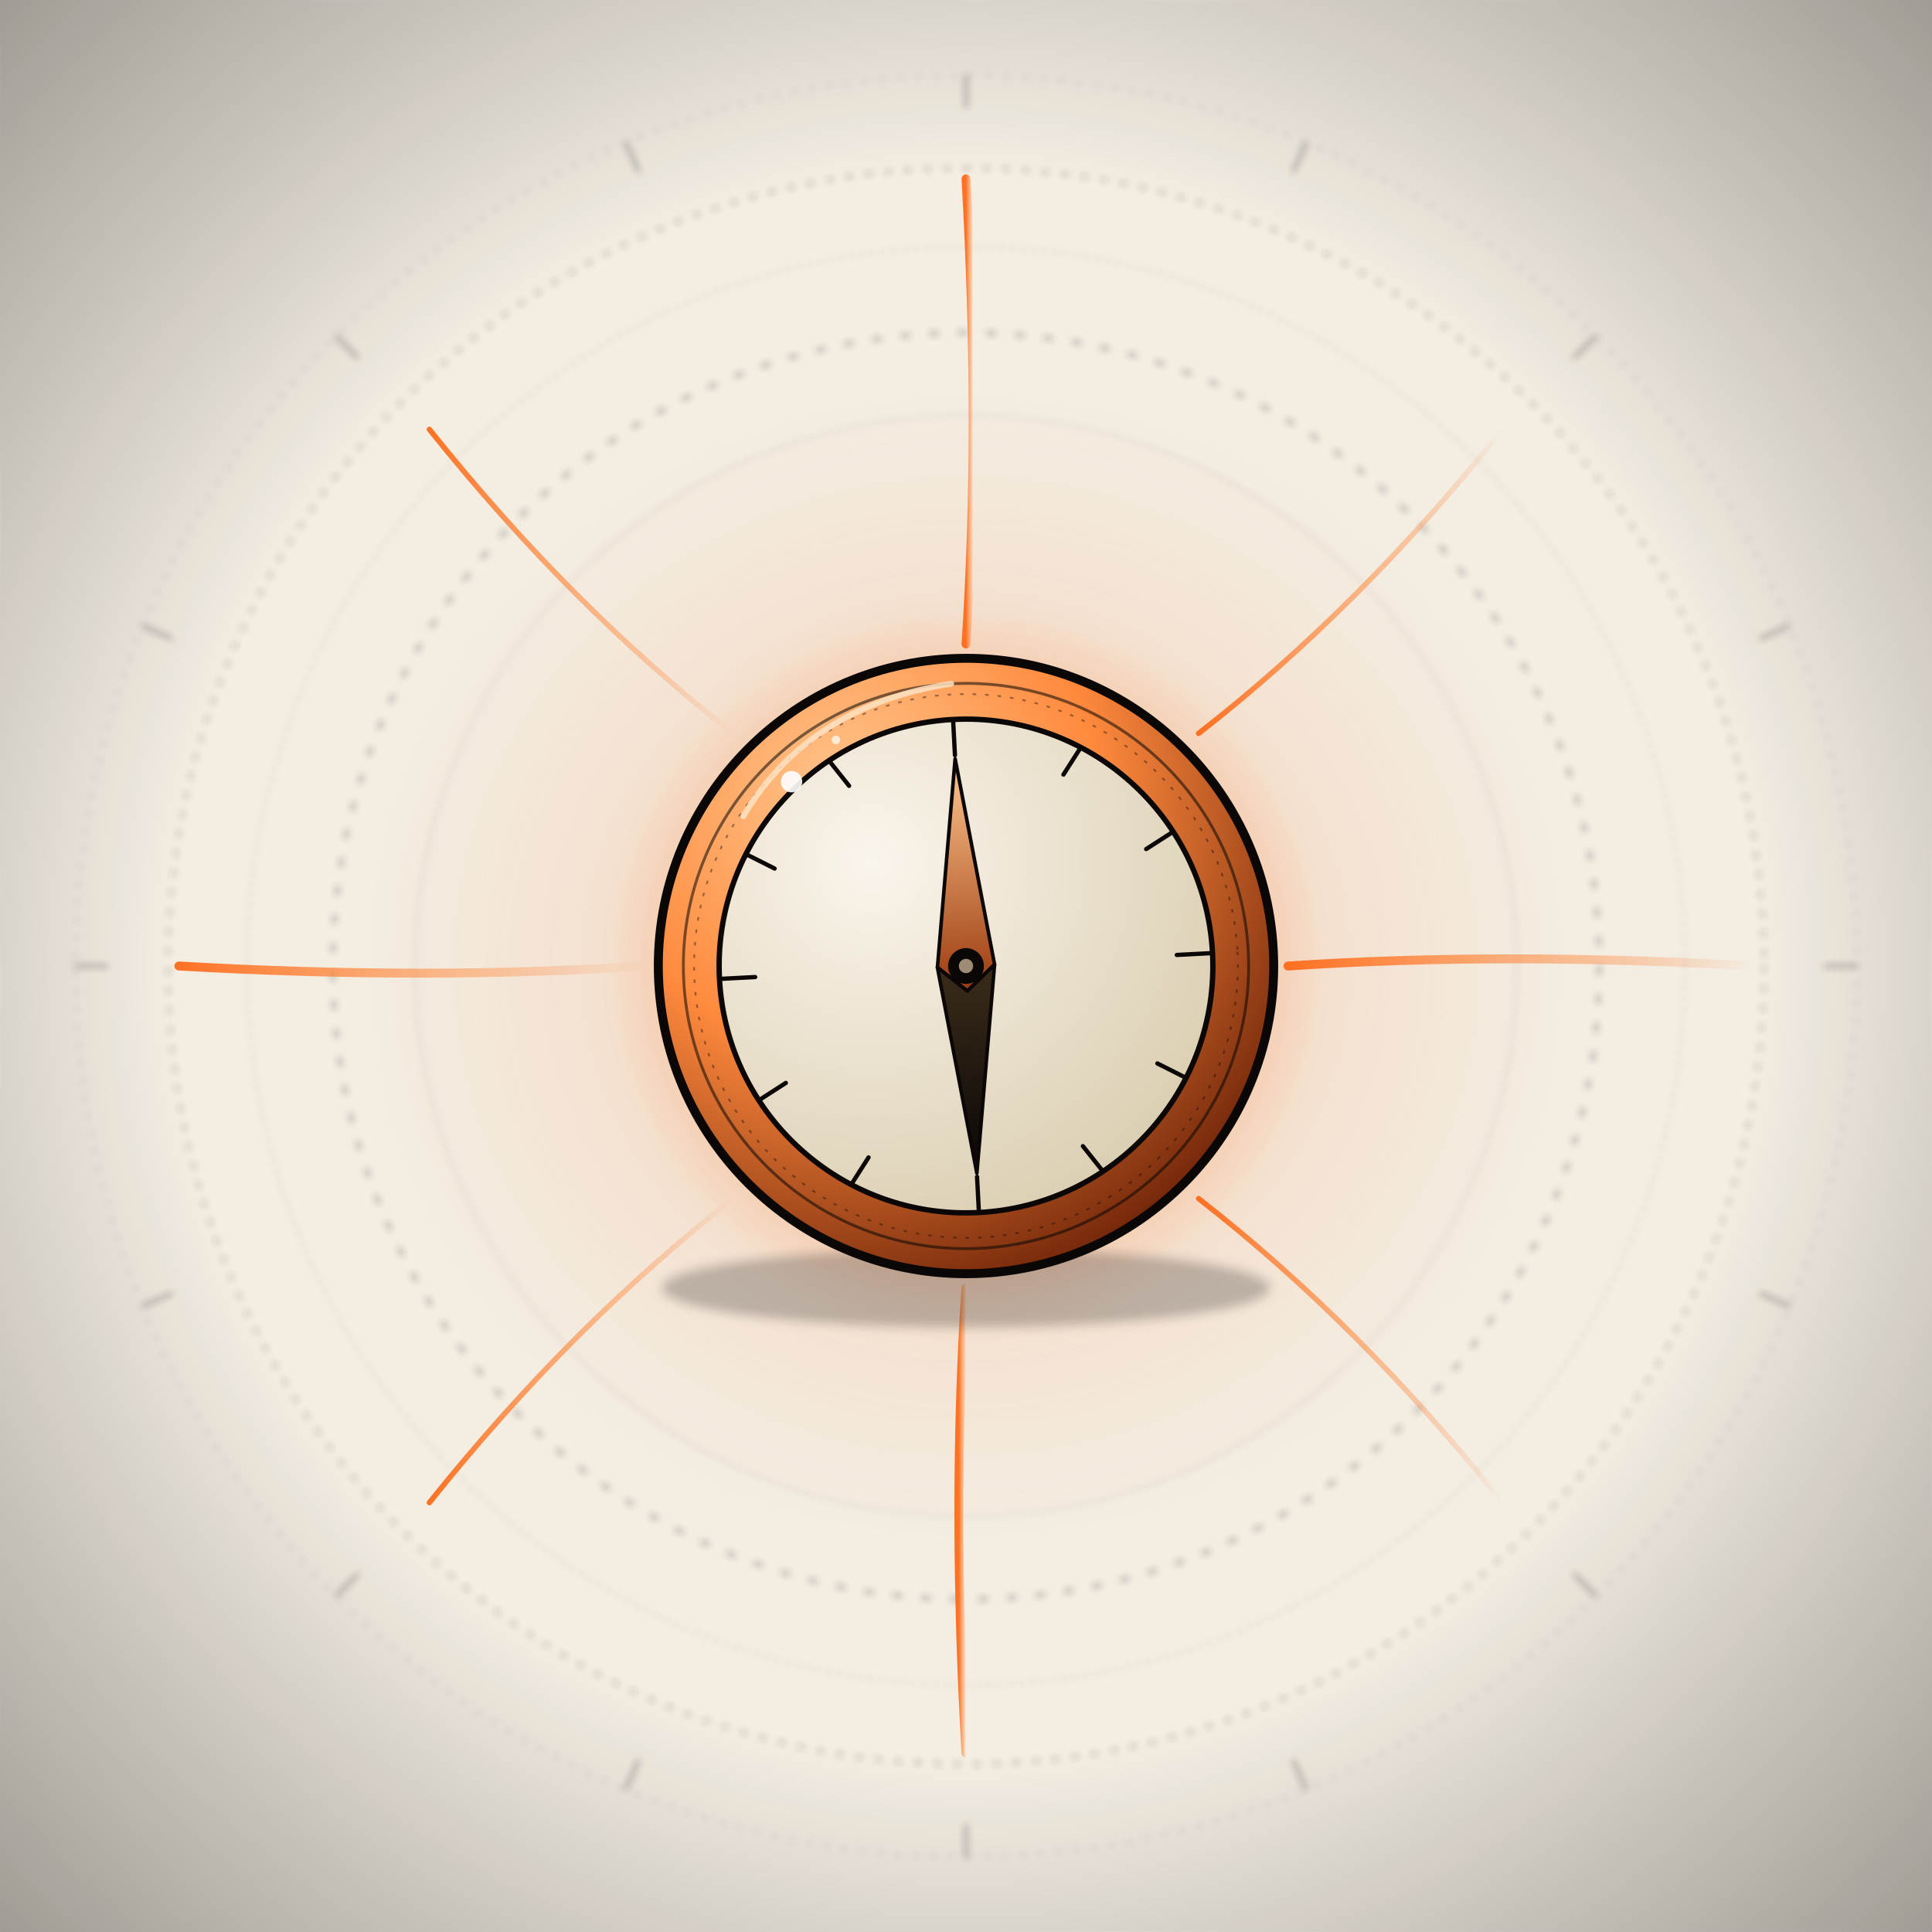
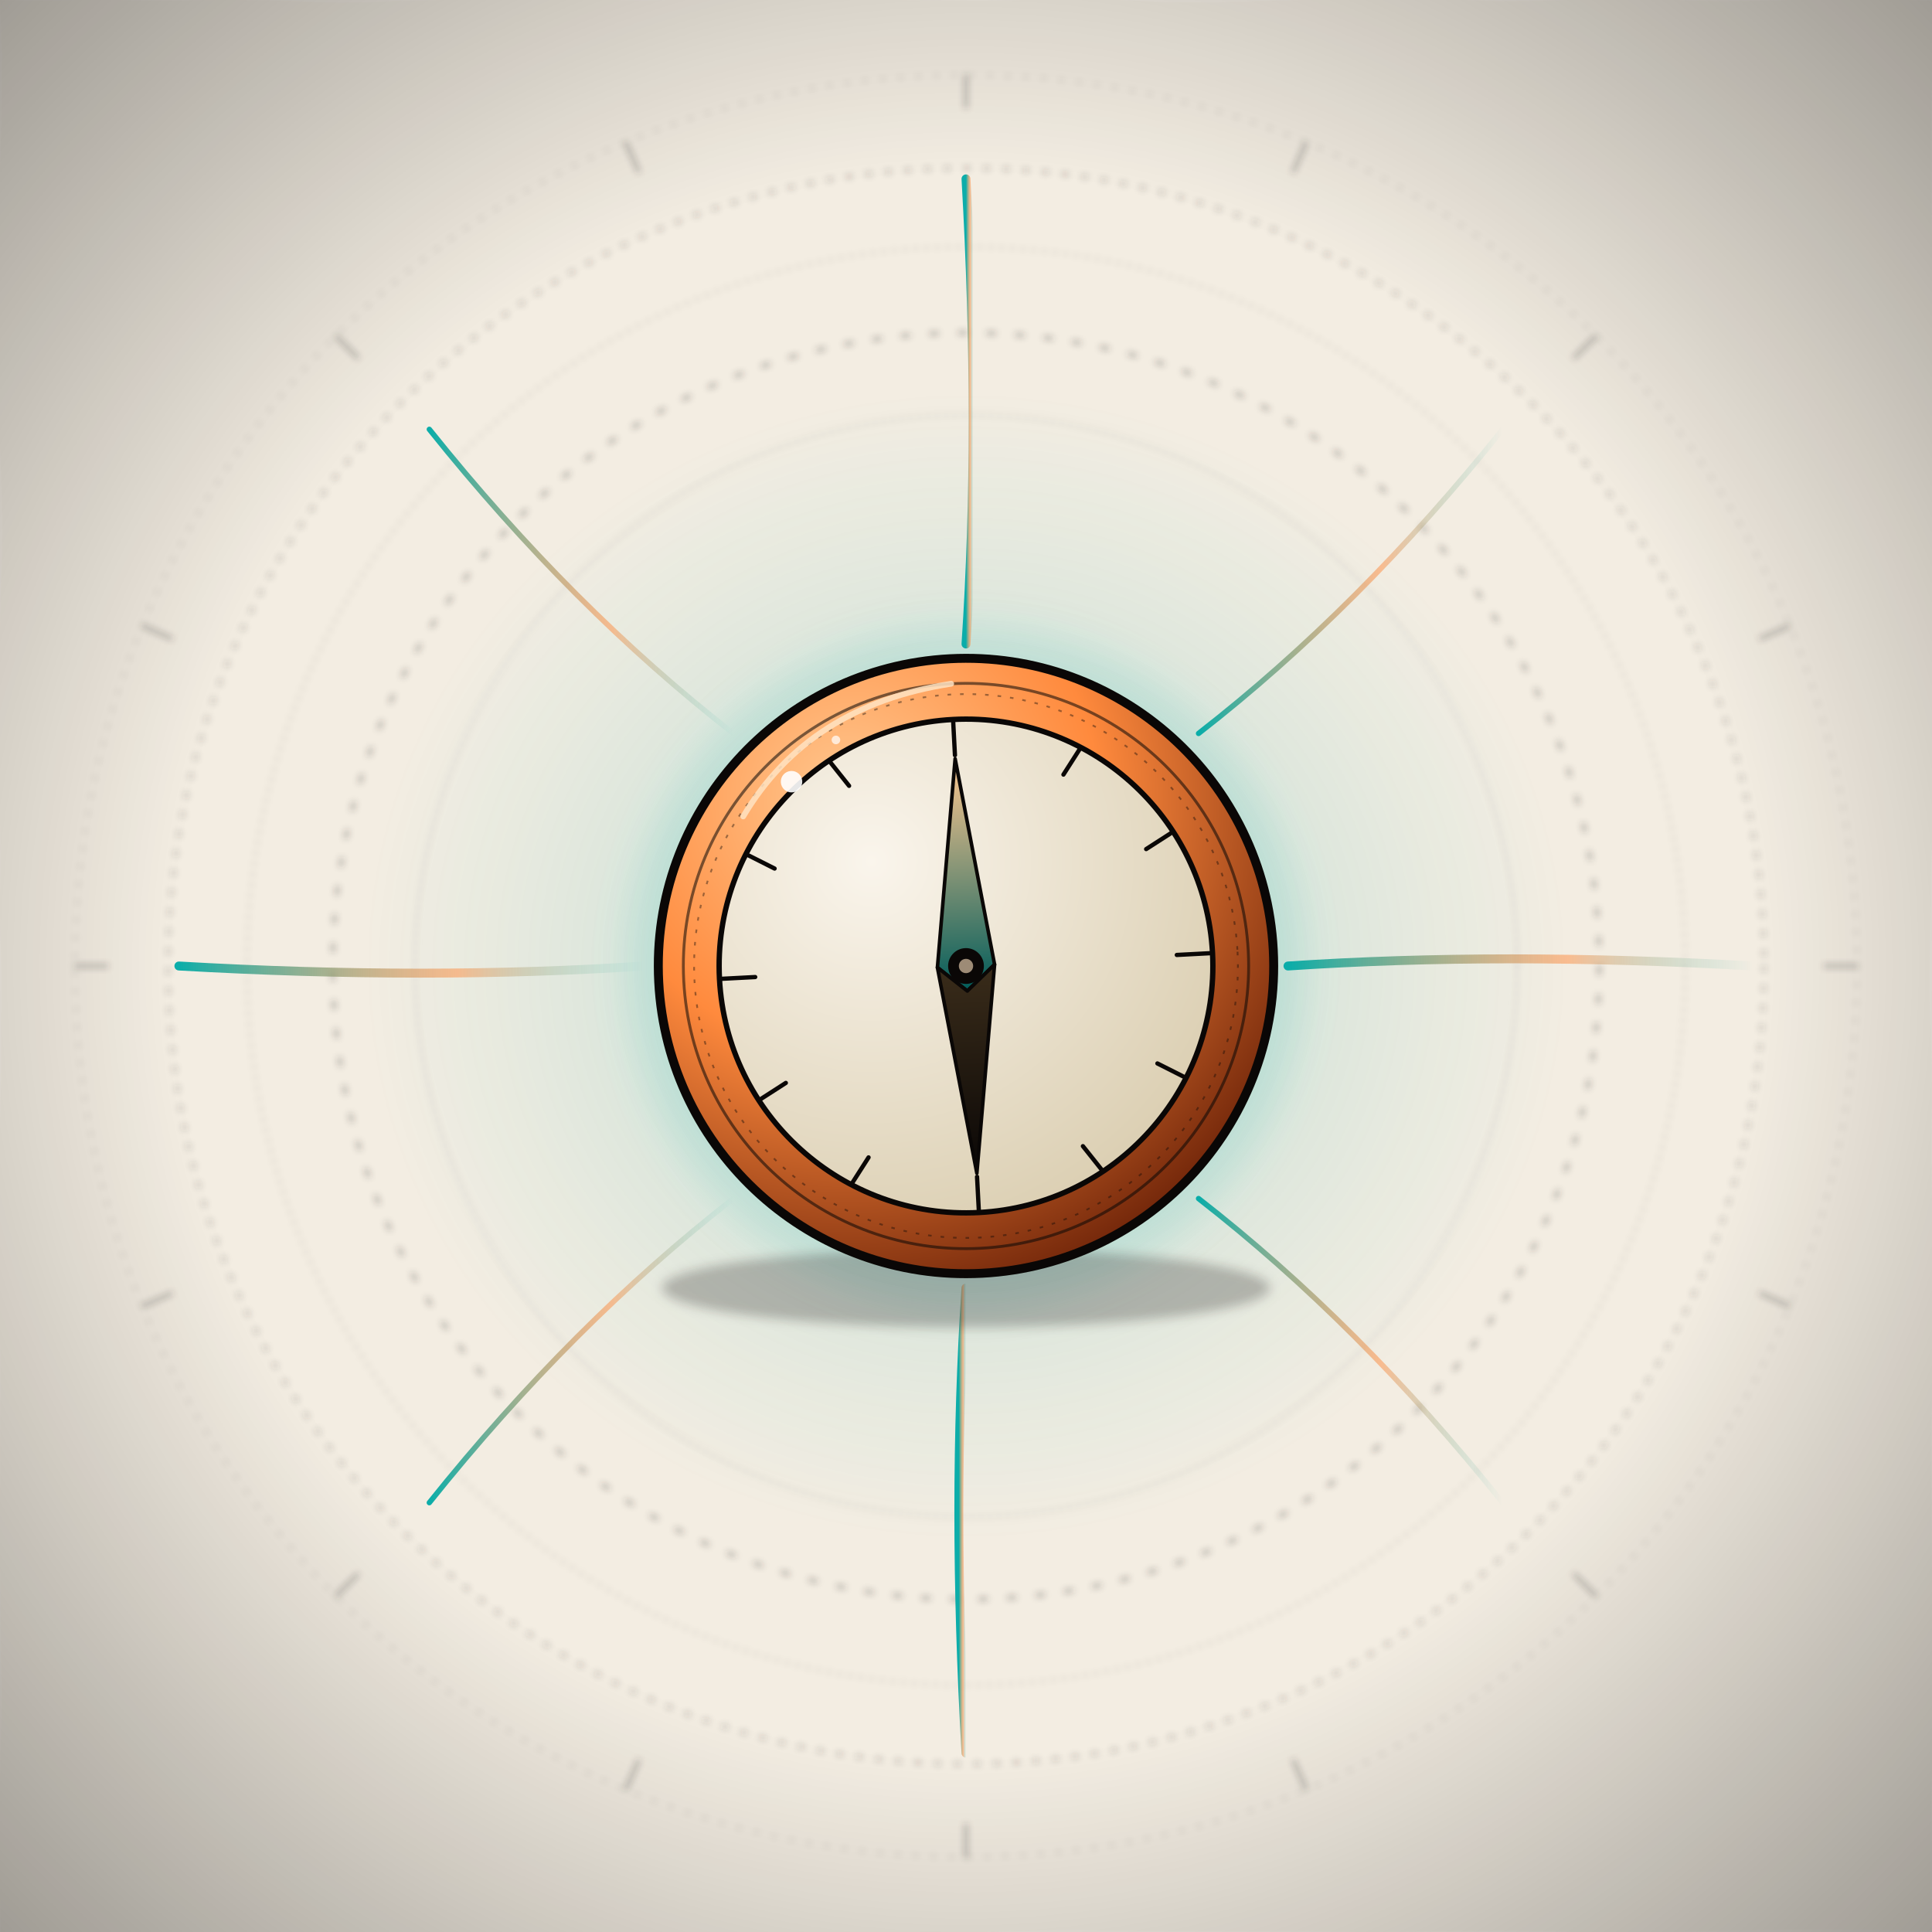
<svg xmlns="http://www.w3.org/2000/svg" viewBox="0 0 1080 1080" role="img" aria-label="Slide 13 — Anno Zero: large central pulsing orange compass with eight Bezier windrose rays and concentric mandala halo">
  <defs>
    <filter id="painterly13" x="-5%" y="-5%" width="110%" height="110%">
      <feTurbulence type="fractalNoise" baseFrequency="0.008" numOctaves="2" seed="13" />
      <feDisplacementMap in="SourceGraphic" scale="6" />
    </filter>
    <filter id="contactBlur13" x="-20%" y="-20%" width="140%" height="140%">
      <feGaussianBlur stdDeviation="3" />
    </filter>
    <filter id="hazeAnno" x="-10%" y="-10%" width="120%" height="120%">
      <feGaussianBlur stdDeviation="1.8" />
    </filter>
    <filter id="softGlow13" x="-40%" y="-40%" width="180%" height="180%">
      <feGaussianBlur stdDeviation="10" />
    </filter>
    <radialGradient id="caseAnno" cx="32%" cy="22%" r="85%">
      <stop offset="0%" stop-color="#FFC890" />
      <stop offset="48%" stop-color="#FF8A3D" />
      <stop offset="100%" stop-color="#6E2308" />
    </radialGradient>
    <radialGradient id="faceAnno" cx="32%" cy="28%" r="85%">
      <stop offset="0%" stop-color="#FAF5EC" />
      <stop offset="100%" stop-color="#D9CCAE" />
    </radialGradient>
    <linearGradient id="needleHotAnno" x1="50%" y1="0%" x2="50%" y2="100%">
      <stop offset="0%" stop-color="#FFC890" />
-       <stop offset="100%" stop-color="#9C3A0E" />
+       <stop offset="100%" stop-color="#005C5A" />
    </linearGradient>
    <linearGradient id="needleDarkAnno" x1="50%" y1="0%" x2="50%" y2="100%">
      <stop offset="0%" stop-color="#3A2C1A" />
      <stop offset="100%" stop-color="#0A0706" />
    </linearGradient>
    <linearGradient id="rayAnno" x1="0%" y1="50%" x2="100%" y2="50%">
-       <stop offset="0%" stop-color="#FF6B1A" stop-opacity="0.95" />
+       <stop offset="0%" stop-color="#00AAA6" stop-opacity="0.95" />
      <stop offset="60%" stop-color="#FF8A3D" stop-opacity="0.5" />
-       <stop offset="100%" stop-color="#FF6B1A" stop-opacity="0" />
+       <stop offset="100%" stop-color="#00AAA6" stop-opacity="0" />
    </linearGradient>
    <radialGradient id="haloAnno" cx="50%" cy="50%" r="50%">
-       <stop offset="0%" stop-color="#FF6B1A" stop-opacity="0.32" />
-       <stop offset="55%" stop-color="#FF6B1A" stop-opacity="0.10" />
-       <stop offset="100%" stop-color="#FF6B1A" stop-opacity="0" />
+       <stop offset="0%" stop-color="#00AAA6" stop-opacity="0.32" />
+       <stop offset="55%" stop-color="#00AAA6" stop-opacity="0.10" />
+       <stop offset="100%" stop-color="#00AAA6" stop-opacity="0" />
    </radialGradient>
    <radialGradient id="vignette13" cx="50%" cy="50%" r="70%">
      <stop offset="58%" stop-color="#000" stop-opacity="0" />
      <stop offset="100%" stop-color="#000" stop-opacity="0.34" />
    </radialGradient>
  </defs>
  <rect width="1080" height="1080" fill="#F5EFE6" />
  <rect width="1080" height="1080" fill="#D9B98A" opacity="0.045" filter="url(#painterly13)" />
  <g transform="translate(540 540)" opacity="0.42" filter="url(#hazeAnno)">
    <circle r="498" fill="none" stroke="#1A1614" stroke-width="1" stroke-dasharray="1,9" />
    <circle r="446" fill="none" stroke="#1A1614" stroke-width="1.4" stroke-dasharray="3,8" />
    <circle r="402" fill="none" stroke="#1A1614" stroke-width="1" stroke-dasharray="1,5" />
    <circle r="354" fill="none" stroke="#1A1614" stroke-width="1.6" stroke-dasharray="5,11" />
    <circle r="308" fill="none" stroke="#1A1614" stroke-width="1" stroke-dasharray="1,4" />
    <g stroke="#1A1614" stroke-width="1.4" stroke-linecap="round">
      <line x1="0" y1="-498" x2="0" y2="-480" />
      <line x1="190" y1="-460" x2="183" y2="-444" />
      <line x1="352" y1="-352" x2="340" y2="-340" />
      <line x1="460" y1="-190" x2="444" y2="-183" />
      <line x1="498" y1="0" x2="480" y2="0" />
      <line x1="460" y1="190" x2="444" y2="183" />
      <line x1="352" y1="352" x2="340" y2="340" />
      <line x1="190" y1="460" x2="183" y2="444" />
      <line x1="0" y1="498" x2="0" y2="480" />
      <line x1="-190" y1="460" x2="-183" y2="444" />
      <line x1="-352" y1="352" x2="-340" y2="340" />
      <line x1="-460" y1="190" x2="-444" y2="183" />
      <line x1="-498" y1="0" x2="-480" y2="0" />
      <line x1="-460" y1="-190" x2="-444" y2="-183" />
      <line x1="-352" y1="-352" x2="-340" y2="-340" />
      <line x1="-190" y1="-460" x2="-183" y2="-444" />
    </g>
    <animateTransform attributeName="transform" type="rotate" values="0 0 0;360 0 0" dur="160s" repeatCount="indefinite" additive="sum" />
  </g>
  <ellipse cx="540" cy="540" rx="340" ry="320" fill="url(#haloAnno)">
    <animate attributeName="rx" values="310;360;310" dur="5.4s" repeatCount="indefinite" calcMode="spline" keyTimes="0;0.5;1" keySplines="0.42 0 0.58 1;0.42 0 0.58 1" />
    <animate attributeName="ry" values="296;340;296" dur="5.4s" repeatCount="indefinite" calcMode="spline" keyTimes="0;0.5;1" keySplines="0.42 0 0.58 1;0.42 0 0.58 1" />
  </ellipse>
-   <circle cx="540" cy="540" r="190" fill="#FF6B1A" opacity="0.12" filter="url(#softGlow13)">
+   <circle cx="540" cy="540" r="190" fill="#00AAA6" opacity="0.12" filter="url(#softGlow13)">
    <animate attributeName="opacity" values="0.08;0.20;0.08" dur="5.4s" repeatCount="indefinite" calcMode="spline" keyTimes="0;0.5;1" keySplines="0.42 0 0.58 1;0.42 0 0.58 1" />
  </circle>
  <g transform="translate(540 540)">
    <g>
      <animateTransform attributeName="transform" type="rotate" values="0;-360" dur="220s" repeatCount="indefinite" />
      <path d="M 0 -180 Q 8 -300 0 -440" fill="none" stroke="url(#rayAnno)" stroke-width="5" stroke-linecap="round" />
      <path d="M 180 0 Q 300 -8 440 0" fill="none" stroke="url(#rayAnno)" stroke-width="5" stroke-linecap="round" />
      <path d="M 0 180 Q -8 300 0 440" fill="none" stroke="url(#rayAnno)" stroke-width="5" stroke-linecap="round" />
      <path d="M -180 0 Q -300 8 -440 0" fill="none" stroke="url(#rayAnno)" stroke-width="5" stroke-linecap="round" />
      <path d="M 130 -130 Q 220 -200 300 -300" fill="none" stroke="url(#rayAnno)" stroke-width="3" stroke-linecap="round" />
      <path d="M 130 130 Q 220 200 300 300" fill="none" stroke="url(#rayAnno)" stroke-width="3" stroke-linecap="round" />
      <path d="M -130 130 Q -220 200 -300 300" fill="none" stroke="url(#rayAnno)" stroke-width="3" stroke-linecap="round" />
      <path d="M -130 -130 Q -220 -200 -300 -300" fill="none" stroke="url(#rayAnno)" stroke-width="3" stroke-linecap="round" />
    </g>
  </g>
  <g transform="translate(540 540)">
    <ellipse cx="0" cy="180" rx="170" ry="22" fill="#1A1614" opacity="0.26" filter="url(#contactBlur13)" />
    <g>
      <animateTransform attributeName="transform" type="scale" values="1 1;1.025 1.025;1 1" dur="5.4s" repeatCount="indefinite" calcMode="spline" keyTimes="0;0.5;1" keySplines="0.42 0 0.58 1;0.42 0 0.58 1" additive="sum" />
      <g transform="rotate(-3)">
        <circle r="172" fill="url(#caseAnno)" stroke="#0A0706" stroke-width="5" />
        <circle r="158" fill="none" stroke="#0A0706" stroke-width="1.6" opacity="0.55" />
        <circle r="152" fill="none" stroke="#0A0706" stroke-width="1" stroke-dasharray="2,5" opacity="0.4" />
        <circle r="138" fill="url(#faceAnno)" stroke="#0A0706" stroke-width="3" />
        <g stroke="#0A0706" stroke-width="2.4" stroke-linecap="round">
          <line x1="0" y1="-138" x2="0" y2="-118" />
          <line x1="70" y1="-118" x2="60" y2="-104" />
          <line x1="118" y1="-68" x2="104" y2="-60" />
          <line x1="138" y1="0" x2="118" y2="0" />
          <line x1="118" y1="68" x2="104" y2="60" />
          <line x1="70" y1="118" x2="60" y2="104" />
          <line x1="0" y1="138" x2="0" y2="118" />
          <line x1="-70" y1="118" x2="-60" y2="104" />
          <line x1="-118" y1="68" x2="-104" y2="60" />
          <line x1="-138" y1="0" x2="-118" y2="0" />
          <line x1="-118" y1="-68" x2="-104" y2="-60" />
          <line x1="-70" y1="-118" x2="-60" y2="-104" />
        </g>
        <path d="M -120 -90 Q -80 -150 0 -158" fill="none" stroke="#FFE3C2" stroke-width="3.2" stroke-linecap="round" opacity="0.85" />
        <circle cx="-92" cy="-108" r="6" fill="#FFF" opacity="0.9" />
        <circle cx="-66" cy="-130" r="2.4" fill="#FFF" opacity="0.7" />
        <g>
          <path d="M 0 -116 L 16 0 L 0 14 L -16 0 Z" fill="url(#needleHotAnno)" stroke="#0A0706" stroke-width="2" stroke-linejoin="round" />
          <path d="M 0 14 L 16 0 L 0 116 L -16 0 Z" fill="url(#needleDarkAnno)" stroke="#0A0706" stroke-width="2" stroke-linejoin="round" />
          <animateTransform attributeName="transform" type="rotate" values="-3;3;-3" dur="5s" repeatCount="indefinite" calcMode="spline" keyTimes="0;0.5;1" keySplines="0.42 0 0.58 1;0.42 0 0.58 1" />
        </g>
        <circle r="10" fill="#0A0706" />
        <circle r="4" fill="#FFE3C2" opacity="0.6" />
      </g>
    </g>
  </g>
  <rect width="1080" height="1080" fill="url(#vignette13)" pointer-events="none" />
</svg>
